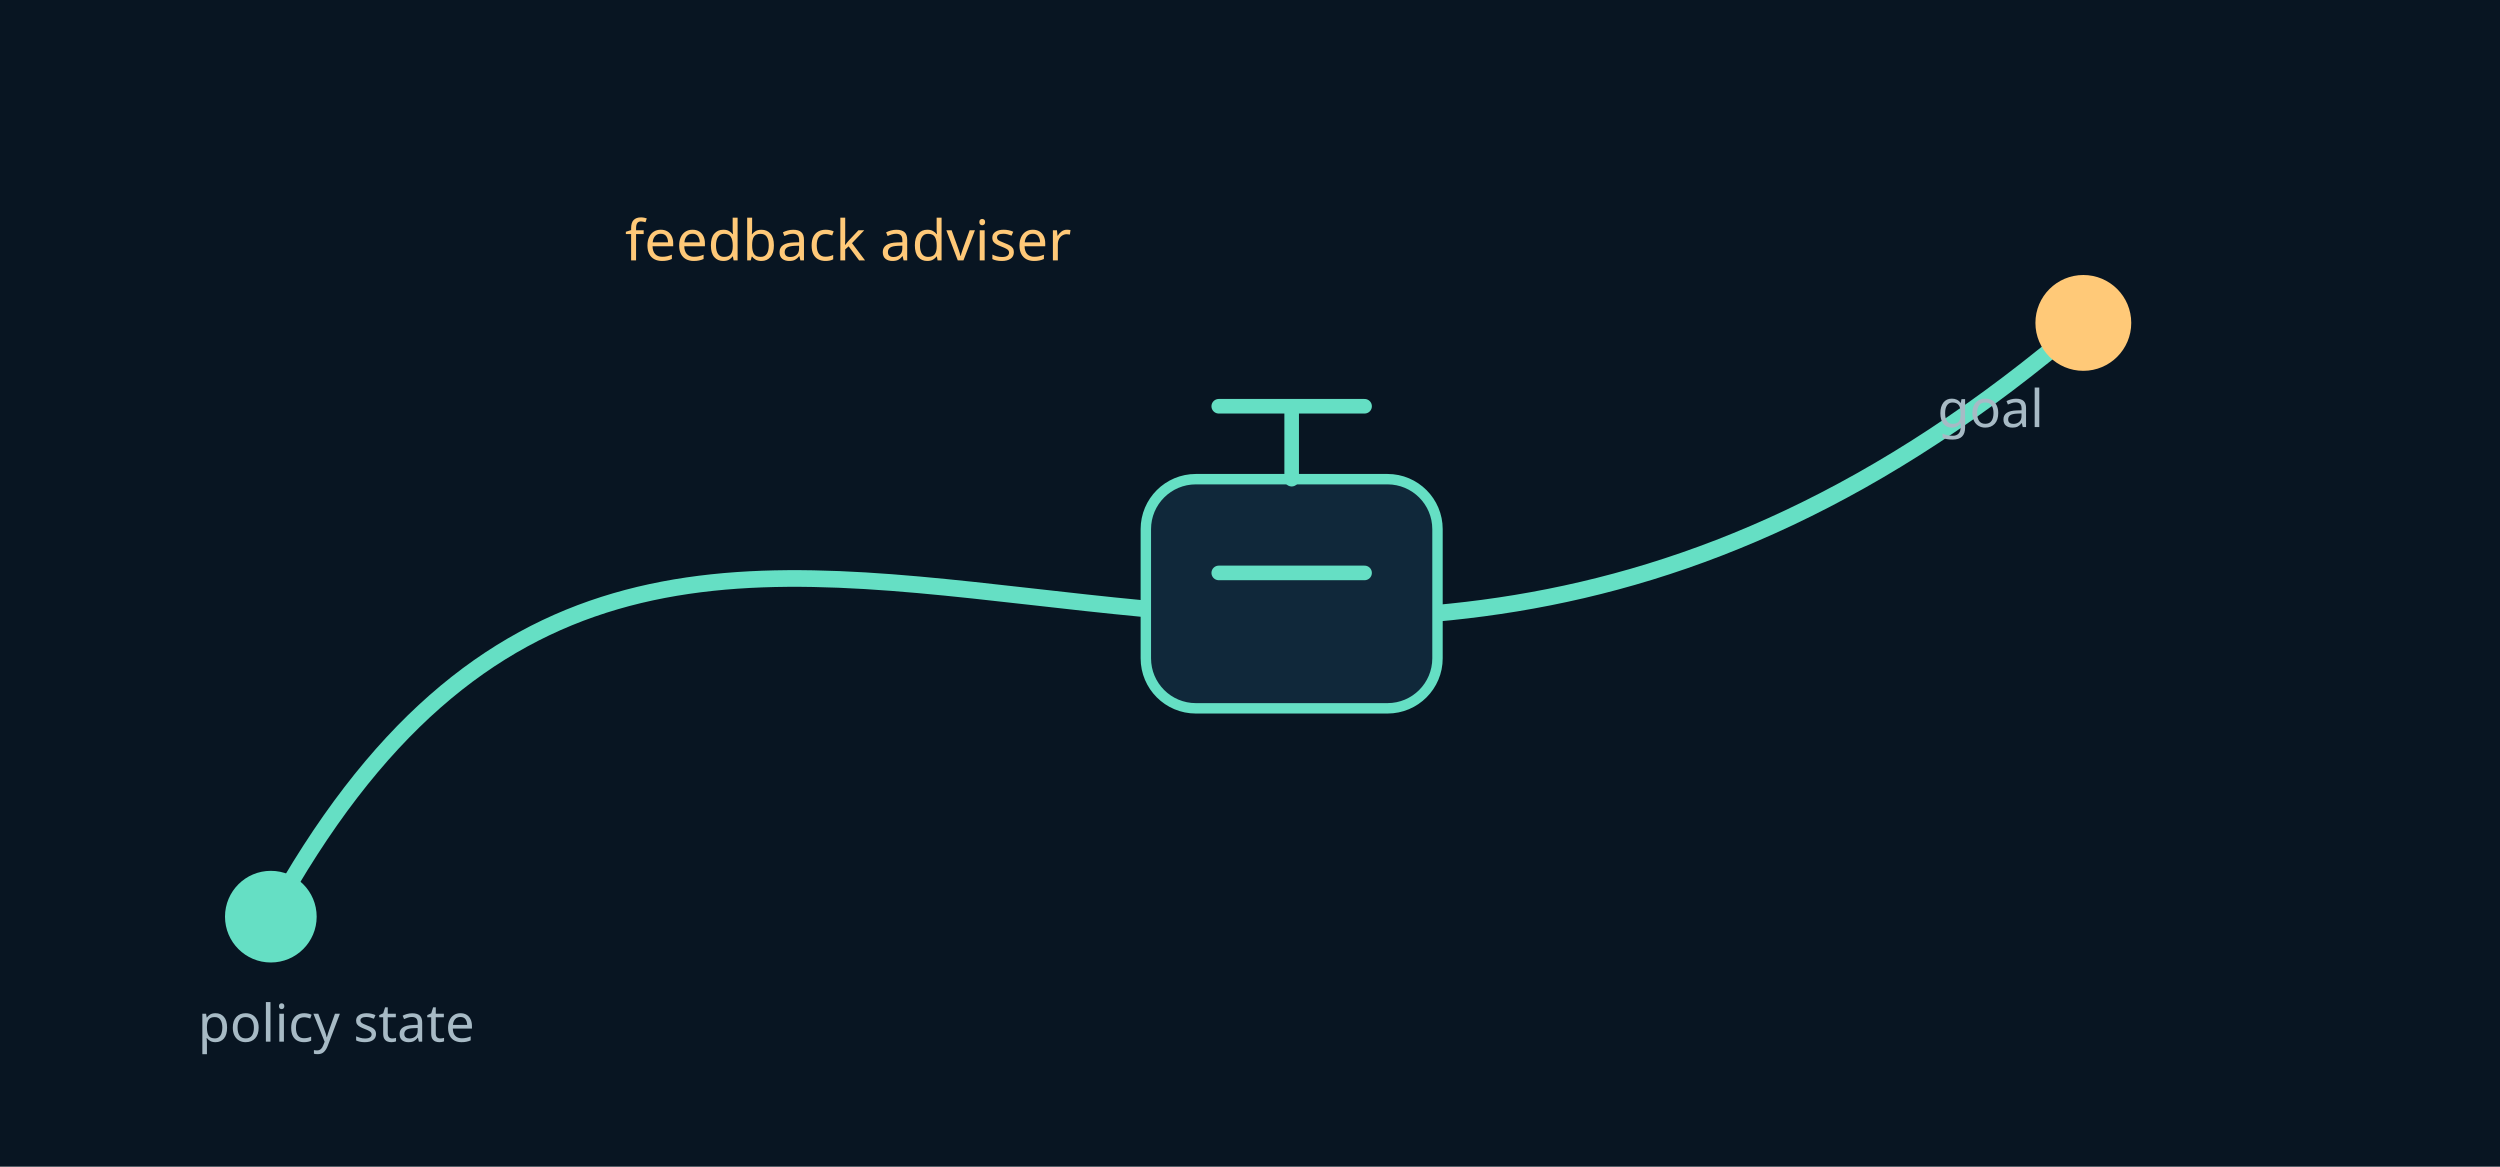
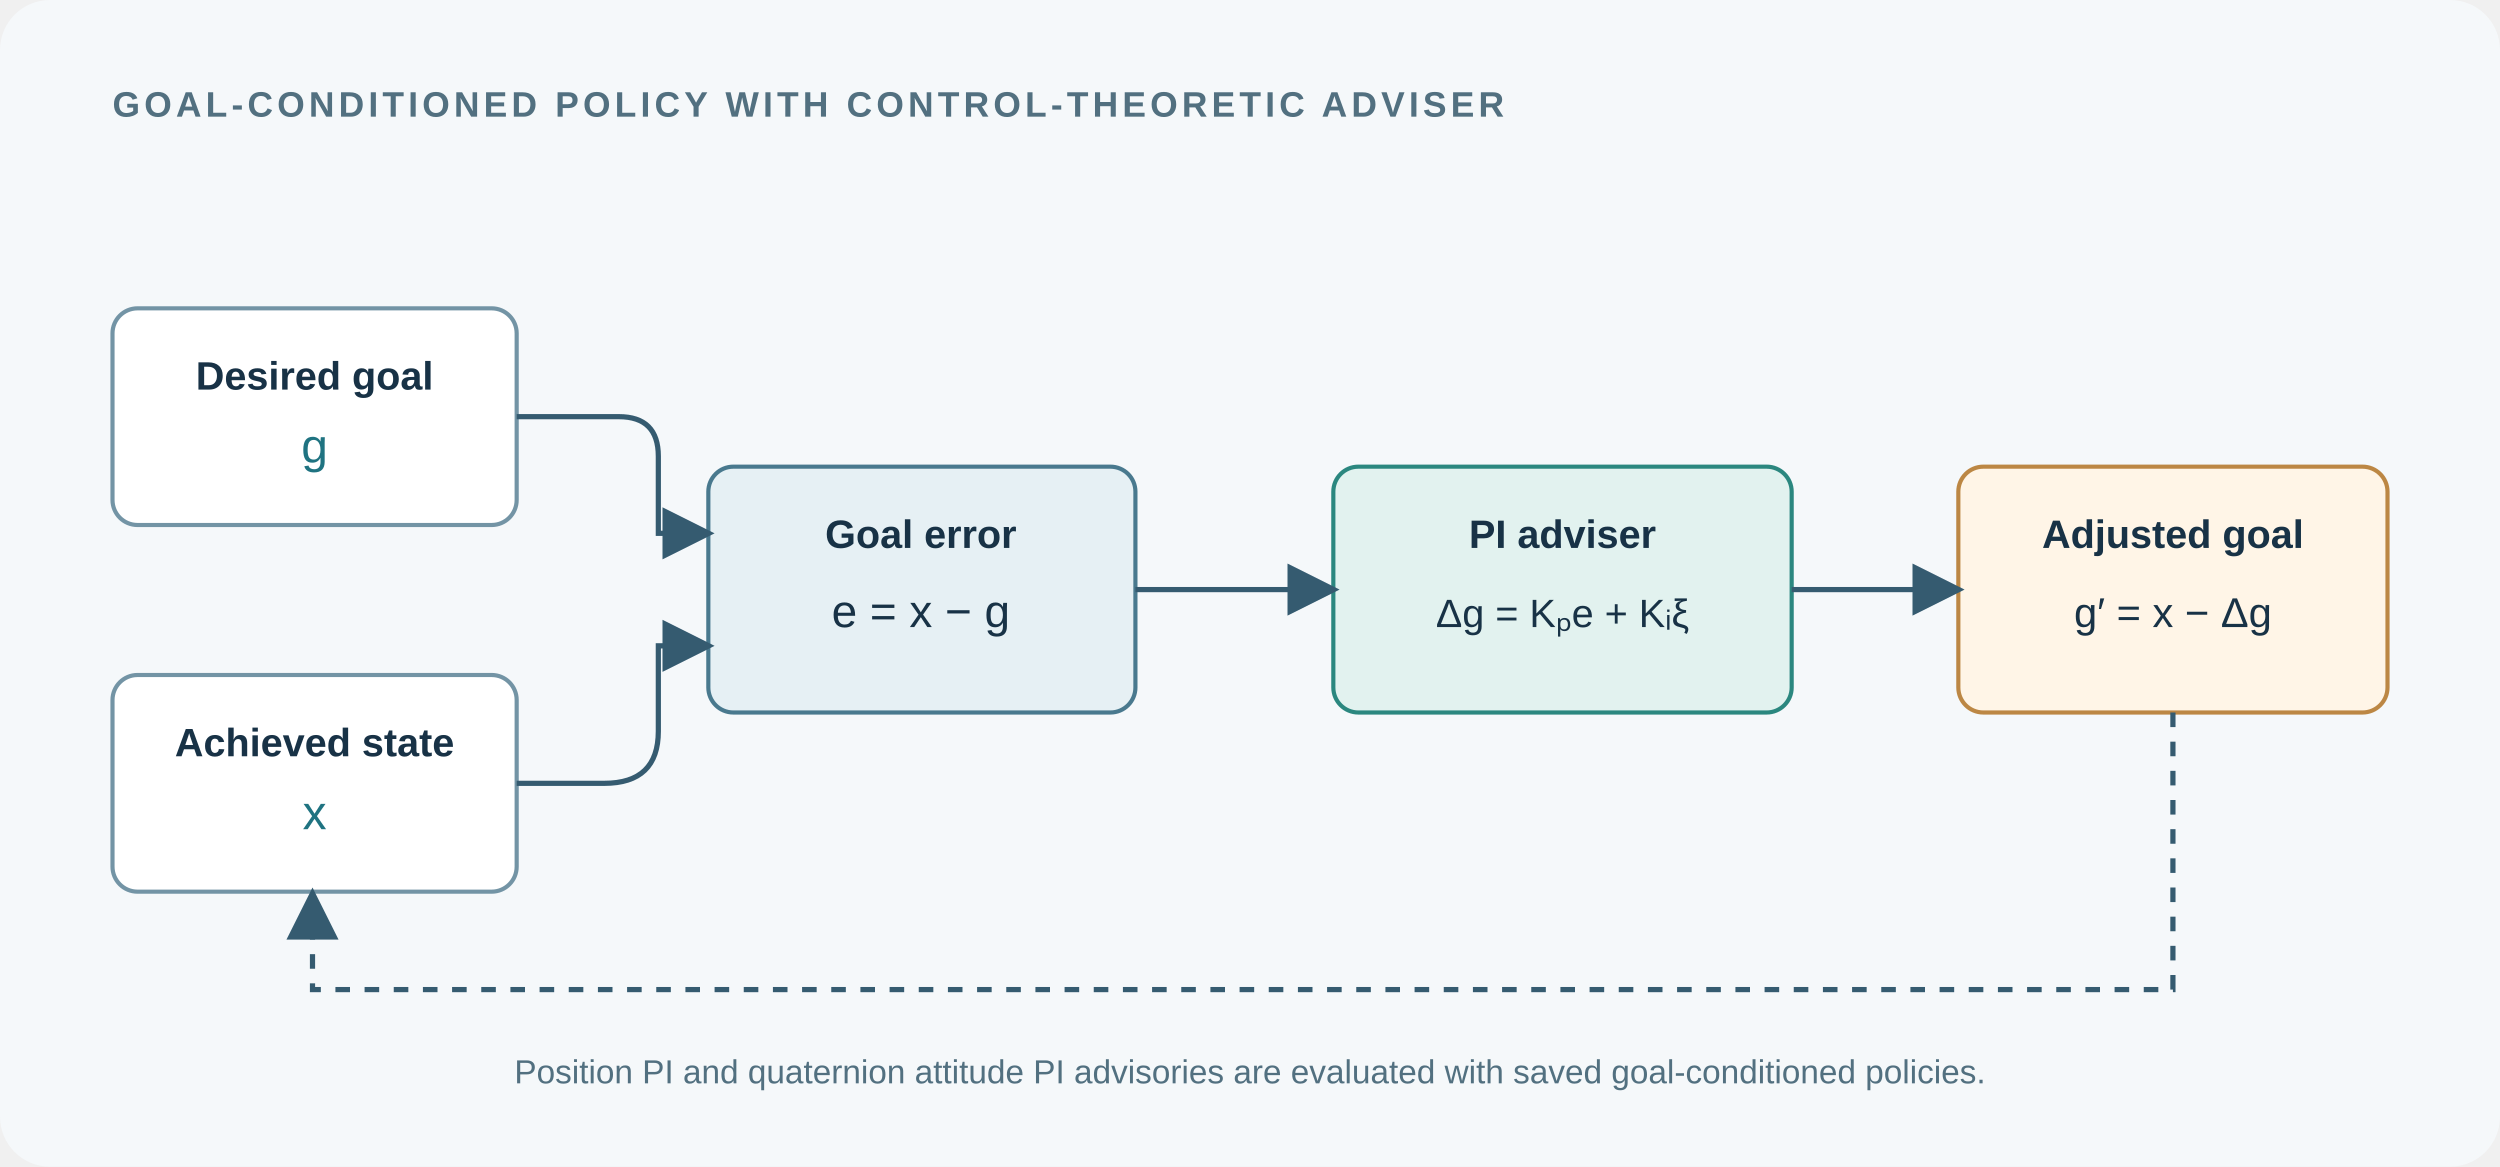
- <svg xmlns="http://www.w3.org/2000/svg" viewBox="0 0 1200 560">
-   <rect width="1200" height="560" fill="#081522" />
-   <path d="M130 440C330 75 610 490 1000 155" fill="none" stroke="#65dfc4" stroke-width="8" />
-   <circle cx="130" cy="440" r="22" fill="#65dfc4" />
-   <circle cx="1000" cy="155" r="23" fill="#ffc978" />
-   <rect x="550" y="230" width="140" height="110" rx="24" fill="#10283a" stroke="#65dfc4" stroke-width="5" />
-   <path d="M585 275h70m-35-45v-35m-35 0h70" stroke="#65dfc4" stroke-width="7" stroke-linecap="round" />
-   <text x="95" y="500" fill="#a7bac5" font-family="sans-serif" font-size="25">policy state</text>
-   <text x="930" y="205" fill="#a7bac5" font-family="sans-serif" font-size="25">goal</text>
-   <text x="300" y="125" fill="#ffc978" font-family="sans-serif" font-size="27">feedback adviser</text>
+ <svg xmlns="http://www.w3.org/2000/svg" viewBox="0 0 1200 560" role="img" aria-labelledby="title desc">
+   <defs>
+     <marker id="arrow" markerWidth="10" markerHeight="10" refX="8" refY="5" orient="auto">
+       <path d="M0 0L10 5L0 10z" fill="#355b70" />
+     </marker>
+   </defs>
+   <rect width="1200" height="560" rx="24" fill="#f5f8fa" />
+   <text x="54" y="56" font-family="Arial,sans-serif" font-size="17" font-weight="700" letter-spacing="2" fill="#527080">GOAL-CONDITIONED POLICY WITH CONTROL-THEORETIC ADVISER</text>
+   <g font-family="Arial,sans-serif">
+     <rect x="54" y="148" width="194" height="104" rx="12" fill="#fff" stroke="#7394a5" stroke-width="2" />
+     <text x="151" y="187" text-anchor="middle" font-size="19" font-weight="700" fill="#183246">Desired goal</text>
+     <text x="151" y="222" text-anchor="middle" font-size="23" fill="#1f7381">g</text>
+     <rect x="54" y="324" width="194" height="104" rx="12" fill="#fff" stroke="#7394a5" stroke-width="2" />
+     <text x="151" y="363" text-anchor="middle" font-size="19" font-weight="700" fill="#183246">Achieved state</text>
+     <text x="151" y="398" text-anchor="middle" font-size="23" fill="#1f7381">x</text>
+     <rect x="340" y="224" width="205" height="118" rx="12" fill="#e6f0f4" stroke="#49798e" stroke-width="2" />
+     <text x="442" y="263" text-anchor="middle" font-size="19" font-weight="700" fill="#183246">Goal error</text>
+     <text x="442" y="301" text-anchor="middle" font-size="22" fill="#183246">e = x − g</text>
+     <rect x="640" y="224" width="220" height="118" rx="12" fill="#e2f2ef" stroke="#2b877f" stroke-width="2" />
+     <text x="750" y="263" text-anchor="middle" font-size="19" font-weight="700" fill="#183246">PI adviser</text>
+     <text x="750" y="301" text-anchor="middle" font-size="19" fill="#183246">Δg = Kₚe + Kᵢξ</text>
+     <rect x="940" y="224" width="206" height="118" rx="12" fill="#fff5e7" stroke="#bc8744" stroke-width="2" />
+     <text x="1043" y="263" text-anchor="middle" font-size="19" font-weight="700" fill="#183246">Adjusted goal</text>
+     <text x="1043" y="301" text-anchor="middle" font-size="20" fill="#183246">g′ = x − Δg</text>
+   </g>
+   <path d="M248 200H297Q316 200 316 219V256H338" fill="none" stroke="#355b70" stroke-width="2.5" marker-end="url(#arrow)" />
+   <path d="M248 376H290Q316 376 316 351V310H338" fill="none" stroke="#355b70" stroke-width="2.5" marker-end="url(#arrow)" />
+   <path d="M545 283H638" fill="none" stroke="#355b70" stroke-width="2.5" marker-end="url(#arrow)" />
+   <path d="M860 283H938" fill="none" stroke="#355b70" stroke-width="2.5" marker-end="url(#arrow)" />
+   <path d="M1043 342V475H150V431" fill="none" stroke="#355b70" stroke-width="2.5" stroke-dasharray="7 7" marker-end="url(#arrow)" />
+   <text x="600" y="520" text-anchor="middle" font-family="Arial,sans-serif" font-size="16" fill="#527080">Position PI and quaternion attitude PI advisories are evaluated with saved goal-conditioned policies.</text>
</svg>
